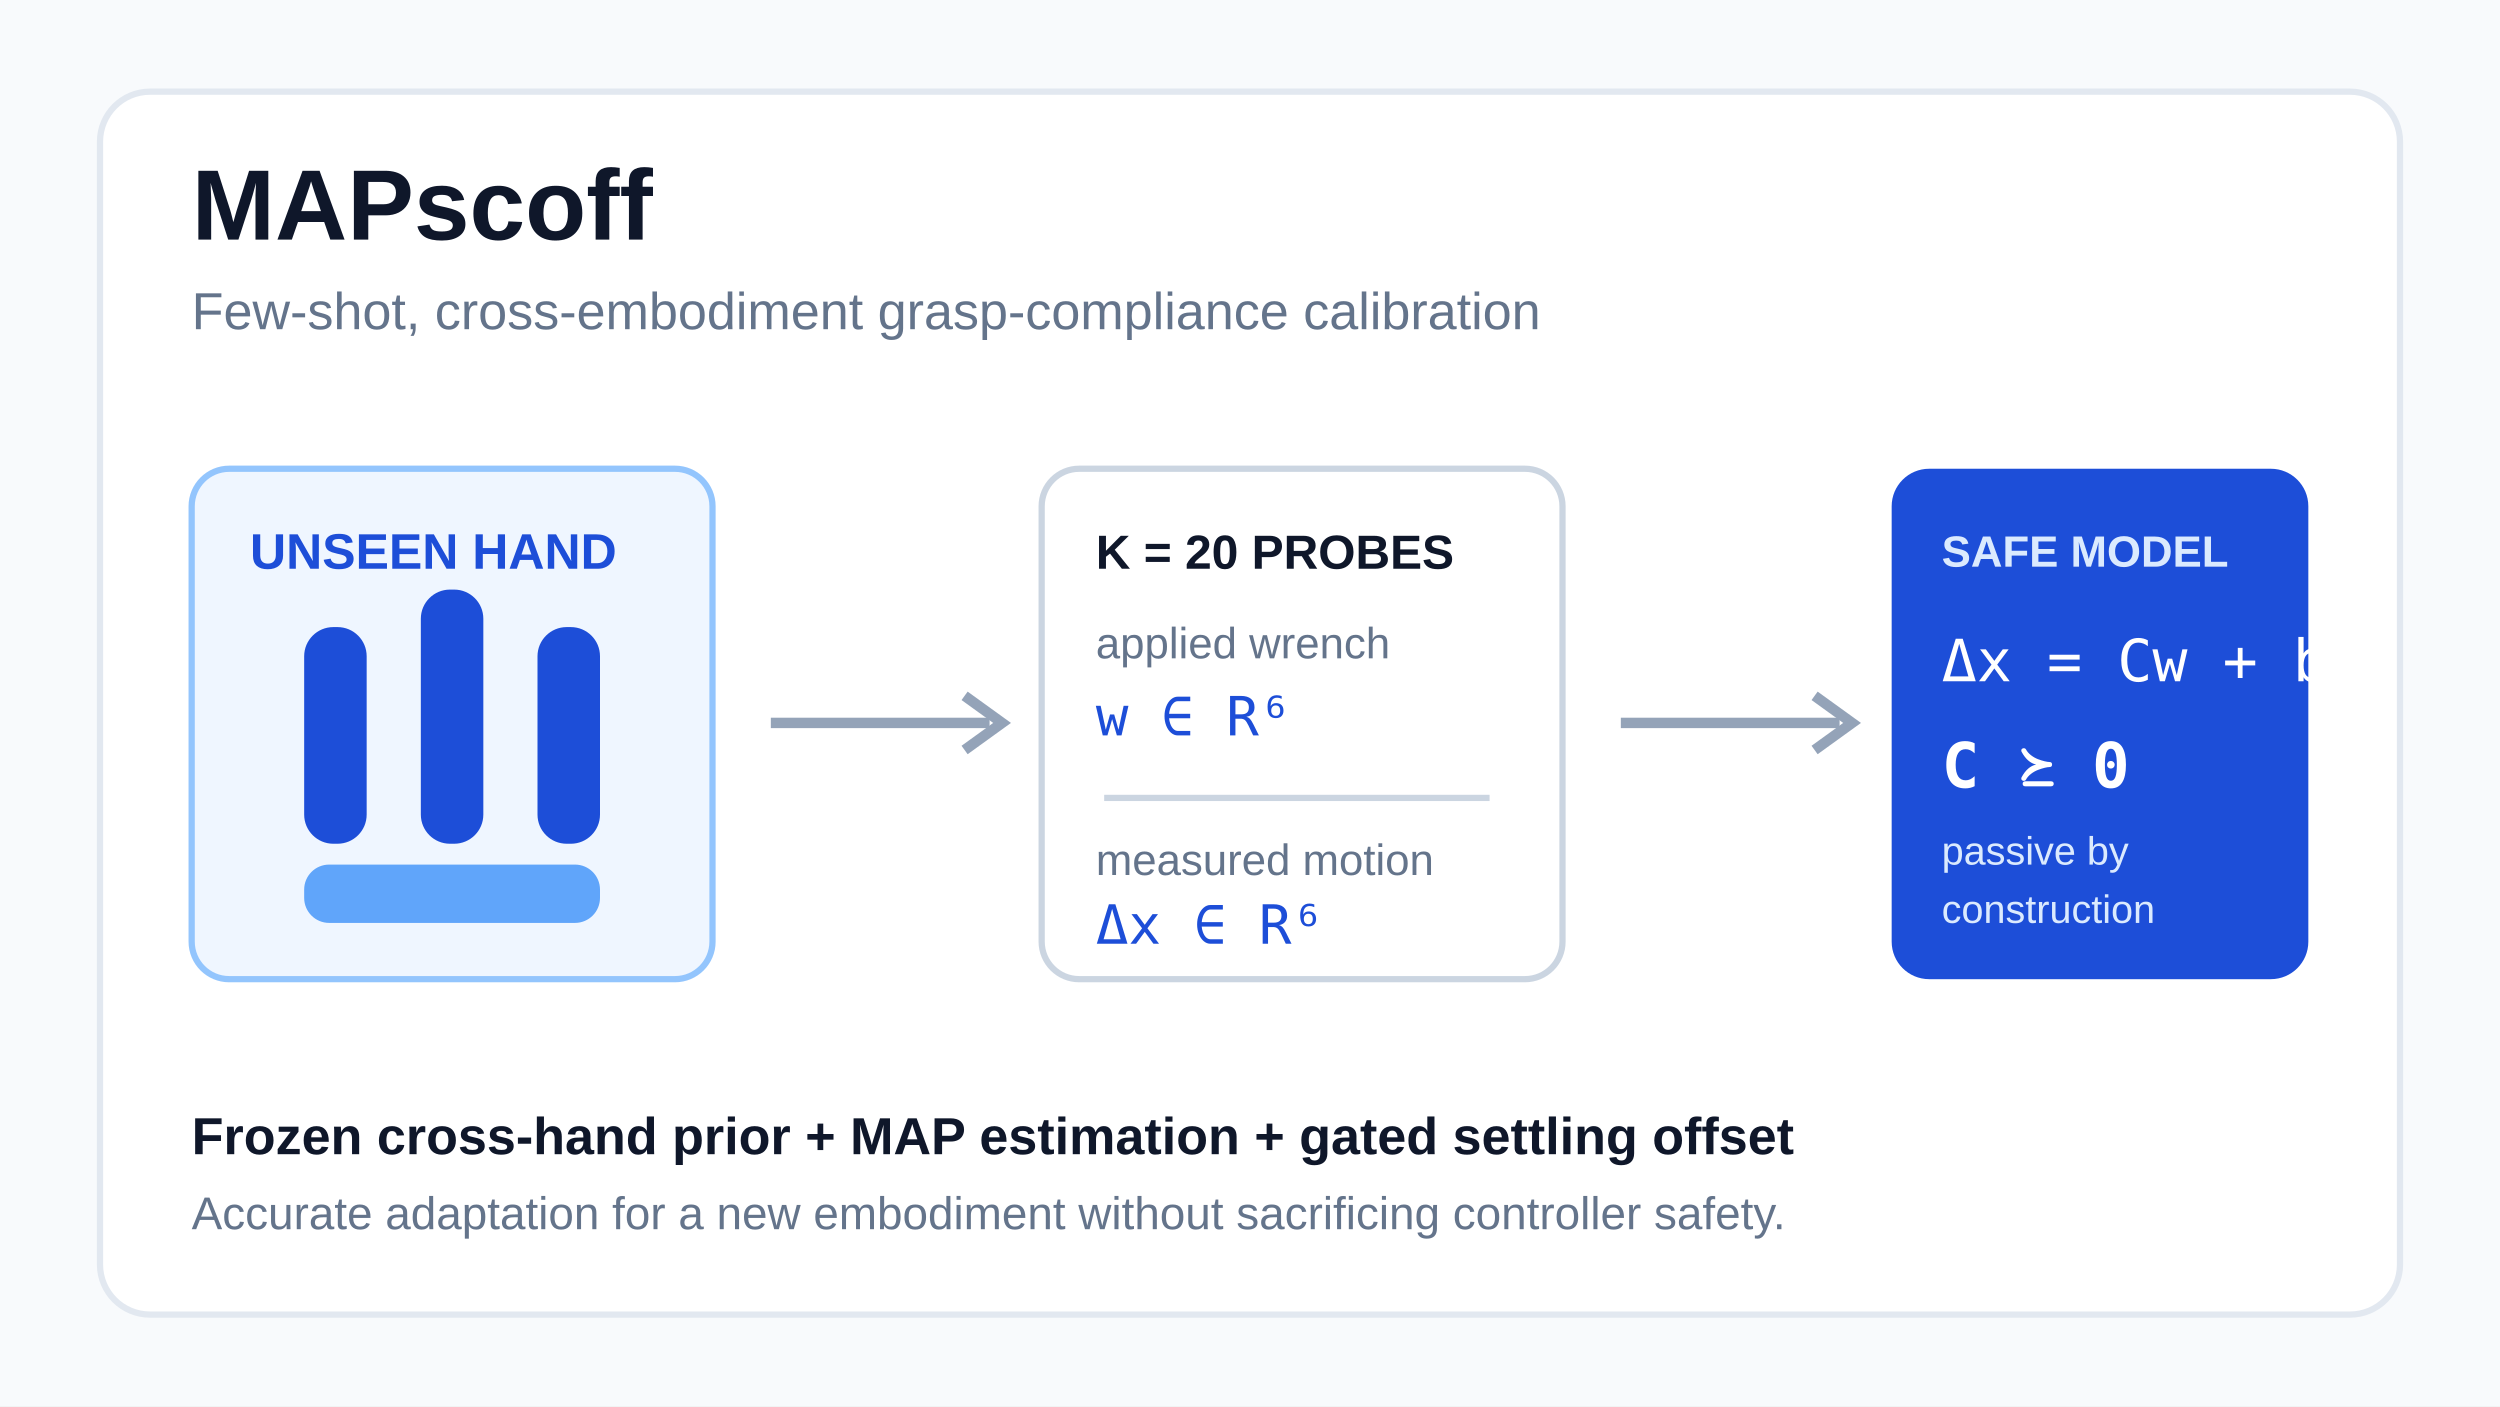
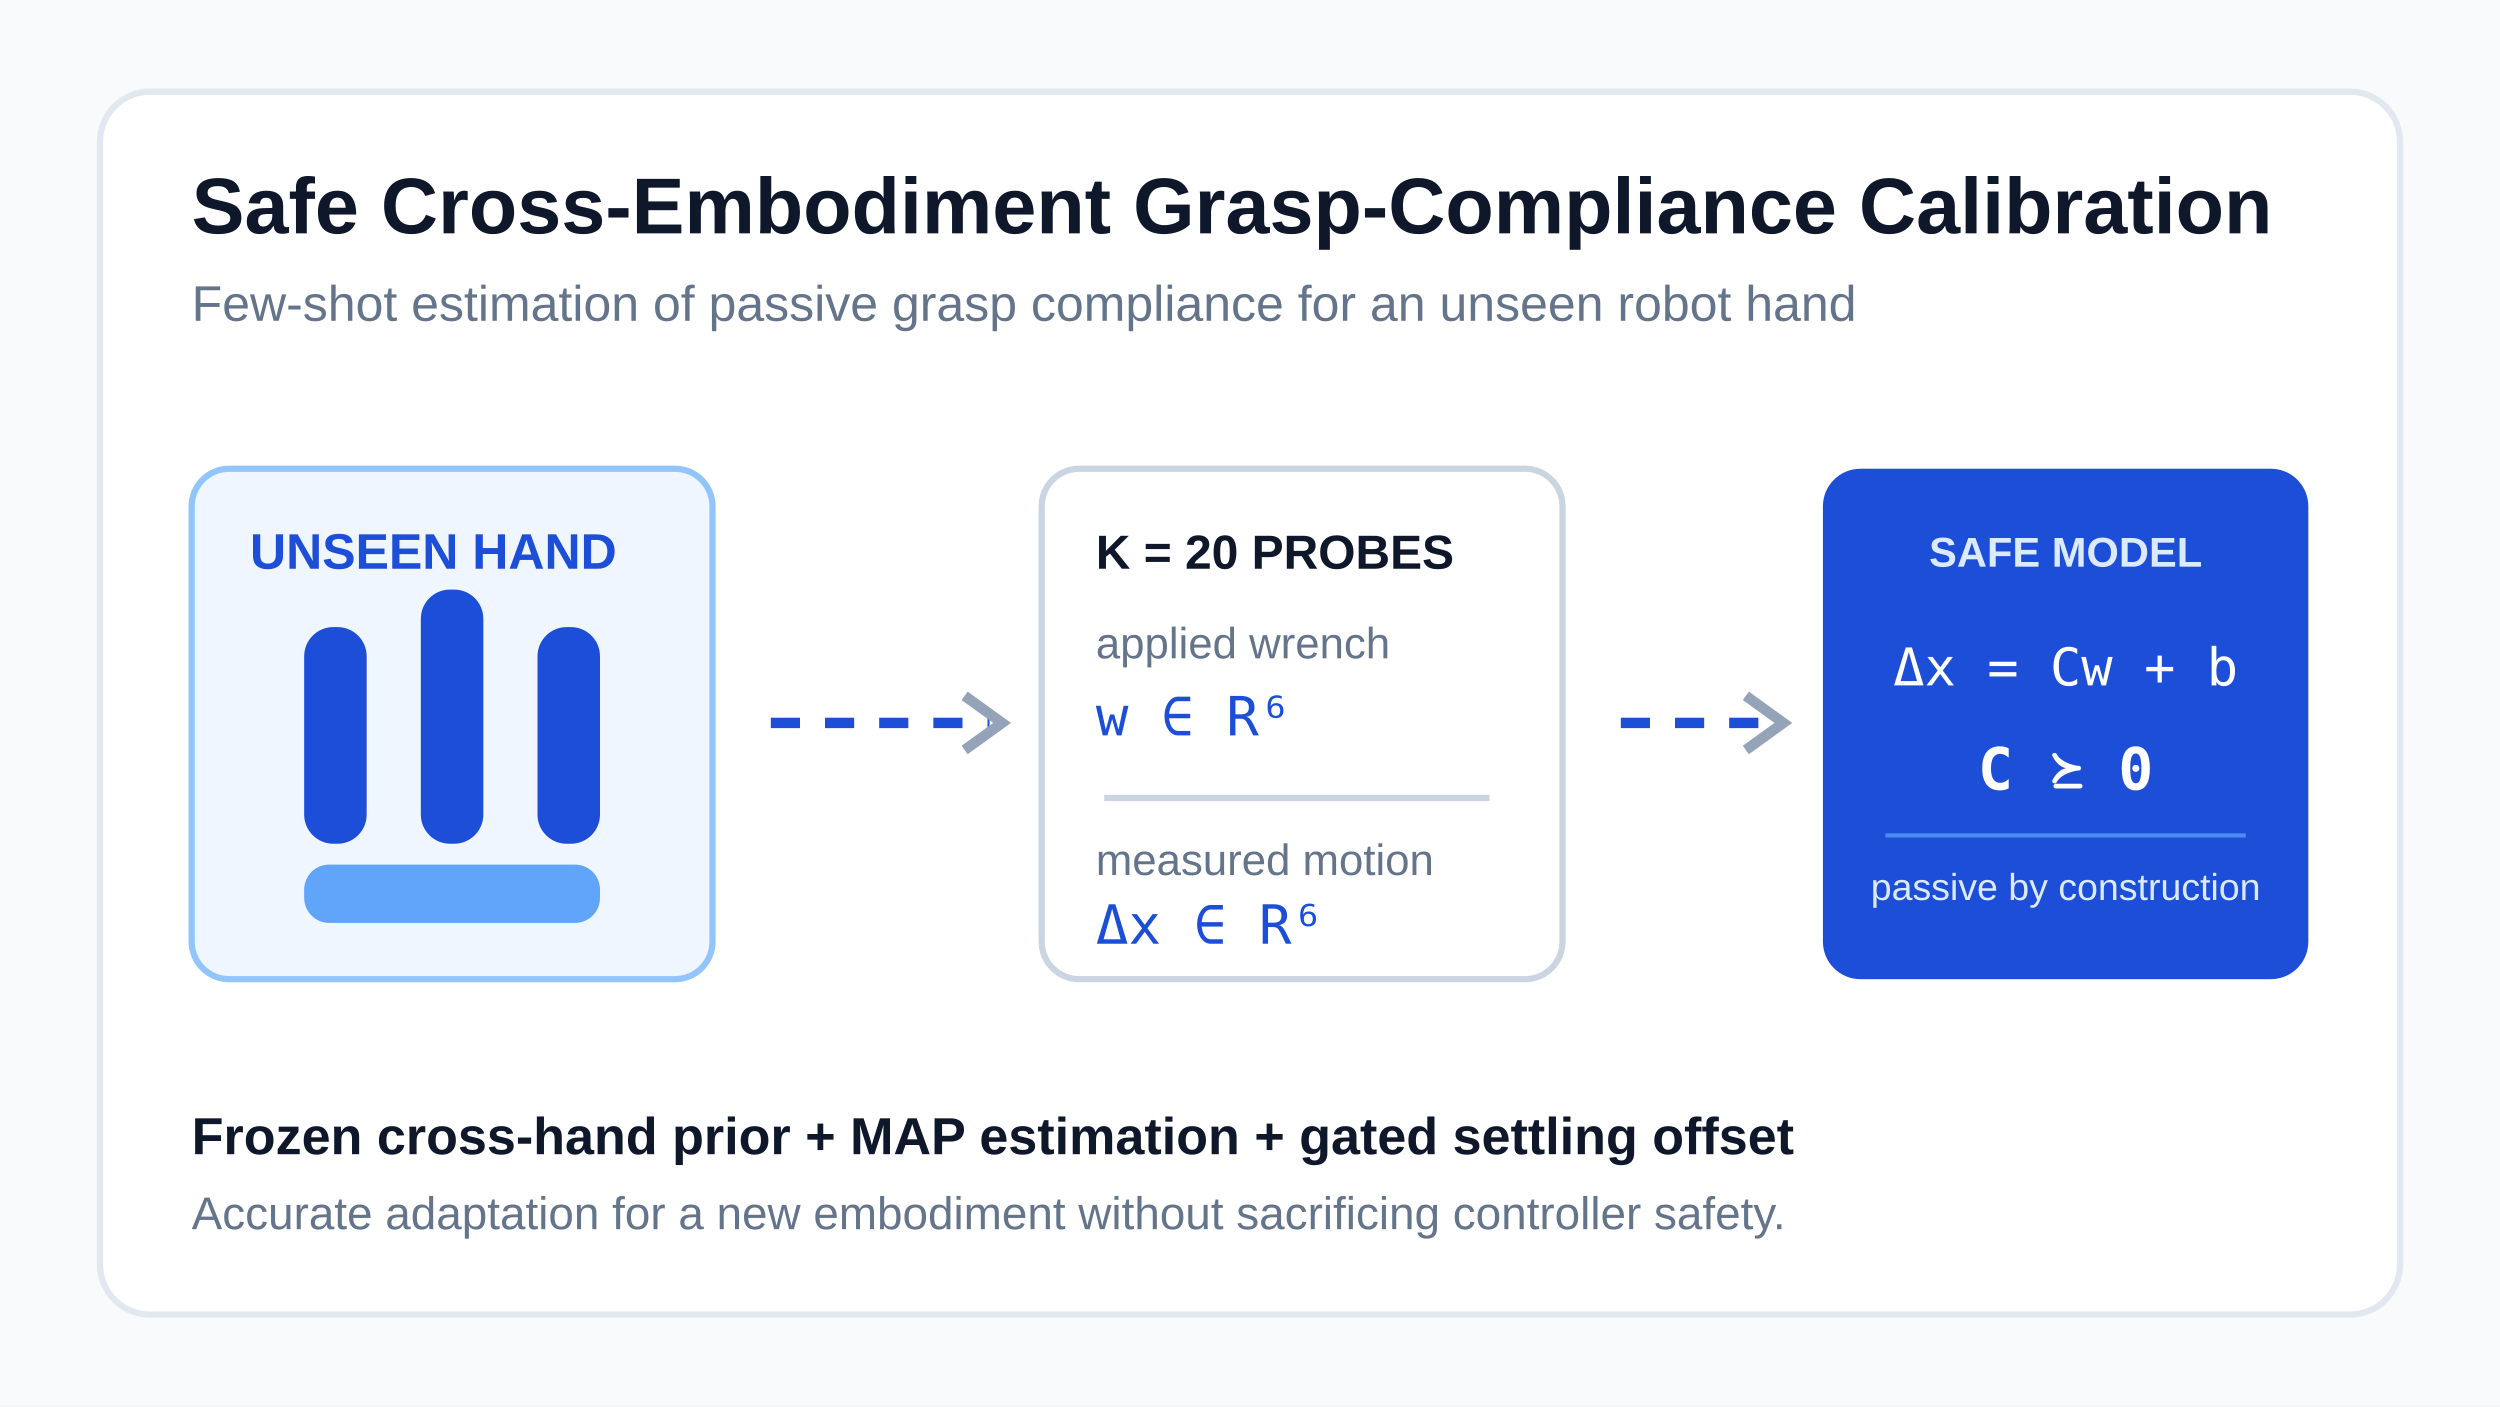
<svg xmlns="http://www.w3.org/2000/svg" viewBox="0 0 1200 675" role="img" aria-labelledby="title desc">
+   <style>
+     .flow { stroke-dasharray: 14 12; animation: flow 1.4s linear infinite; }
+     .probe { animation: pulse 1.8s ease-in-out infinite; transform-origin: 625px 347px; }
+     .safe { animation: glow 2.2s ease-in-out infinite; }
+     @keyframes flow { to { stroke-dashoffset: -26; } }
+     @keyframes pulse { 50% { transform: scale(1.025); } }
+     @keyframes glow { 50% { opacity: 0.82; } }
+     @media (prefers-reduced-motion: reduce) {
+       .flow, .probe, .safe { animation: none; }
+     }
+   </style>
  <rect width="1200" height="675" fill="#f8fafc" />
  <rect x="48" y="44" width="1104" height="587" rx="24" fill="#fff" stroke="#e2e8f0" stroke-width="3" />
-   <text x="92" y="115" fill="#0f172a" font-family="Arial, sans-serif" font-size="48" font-weight="700">MAPscoff</text>
-   <text x="92" y="158" fill="#64748b" font-family="Arial, sans-serif" font-size="25">Few-shot, cross-embodiment grasp-compliance calibration</text>
+   <text x="92" y="112" fill="#0f172a" font-family="Arial, sans-serif" font-size="38" font-weight="700">Safe Cross-Embodiment Grasp-Compliance Calibration</text>
+   <text x="92" y="154" fill="#64748b" font-family="Arial, sans-serif" font-size="24">Few-shot estimation of passive grasp compliance for an unseen robot hand</text>
  <g transform="translate(92 225)">
    <rect width="250" height="245" rx="18" fill="#eff6ff" stroke="#93c5fd" stroke-width="3" />
    <text x="28" y="48" fill="#1d4ed8" font-family="Arial, sans-serif" font-size="24" font-weight="700">UNSEEN HAND</text>
    <rect x="54" y="76" width="30" height="104" rx="14" fill="#1d4ed8" />
    <rect x="110" y="58" width="30" height="122" rx="14" fill="#1d4ed8" />
    <rect x="166" y="76" width="30" height="104" rx="14" fill="#1d4ed8" />
    <rect x="54" y="190" width="142" height="28" rx="12" fill="#60a5fa" />
  </g>
-   <path d="M370 347h105" stroke="#94a3b8" stroke-width="5" />
+   <path class="flow" d="M370 347h105" stroke="#1d4ed8" stroke-width="5" />
  <path d="m463 334 18 13-18 13" fill="none" stroke="#94a3b8" stroke-width="5" />
-   <g transform="translate(500 225)">
+   <g class="probe" transform="translate(500 225)">
    <rect width="250" height="245" rx="18" fill="#fff" stroke="#cbd5e1" stroke-width="3" />
    <text x="26" y="48" fill="#0f172a" font-family="Arial, sans-serif" font-size="23" font-weight="700">K = 20 PROBES</text>
    <text x="26" y="91" fill="#64748b" font-family="Arial, sans-serif" font-size="21">applied wrench</text>
    <text x="26" y="128" fill="#1d4ed8" font-family="monospace" font-size="26">w ∈ R⁶</text>
    <path d="M30 158h185" stroke="#cbd5e1" stroke-width="3" />
    <text x="26" y="195" fill="#64748b" font-family="Arial, sans-serif" font-size="21">measured motion</text>
    <text x="26" y="228" fill="#1d4ed8" font-family="monospace" font-size="26">Δx ∈ R⁶</text>
  </g>
-   <path d="M778 347h105" stroke="#94a3b8" stroke-width="5" />
-   <path d="m871 334 18 13-18 13" fill="none" stroke="#94a3b8" stroke-width="5" />
-   <g transform="translate(908 225)">
-     <rect width="200" height="245" rx="18" fill="#1d4ed8" />
-     <text x="24" y="47" fill="#dbeafe" font-family="Arial, sans-serif" font-size="21" font-weight="700">SAFE MODEL</text>
-     <text x="24" y="102" fill="#fff" font-family="monospace" font-size="28">Δx = Cw + b</text>
-     <text x="24" y="153" fill="#fff" font-family="monospace" font-size="30" font-weight="700">C ⪰ 0</text>
-     <text x="24" y="190" fill="#dbeafe" font-family="Arial, sans-serif" font-size="19">passive by</text>
-     <text x="24" y="218" fill="#dbeafe" font-family="Arial, sans-serif" font-size="19">construction</text>
+   <path class="flow" d="M778 347h72" stroke="#1d4ed8" stroke-width="5" />
+   <path d="m838 334 18 13-18 13" fill="none" stroke="#94a3b8" stroke-width="5" />
+   <g class="safe" transform="translate(875 225)">
+     <rect width="233" height="245" rx="18" fill="#1d4ed8" />
+     <text x="116.5" y="47" fill="#dbeafe" font-family="Arial, sans-serif" font-size="20" font-weight="700" text-anchor="middle">SAFE MODEL</text>
+     <text x="116.5" y="104" fill="#fff" font-family="monospace" font-size="25" text-anchor="middle">Δx = Cw + b</text>
+     <text x="116.5" y="154" fill="#fff" font-family="monospace" font-size="28" font-weight="700" text-anchor="middle">C ⪰ 0</text>
+     <path d="M30 176h173" stroke="#60a5fa" stroke-width="2" opacity="0.7" />
+     <text x="116.5" y="207" fill="#dbeafe" font-family="Arial, sans-serif" font-size="18" text-anchor="middle">passive by construction</text>
  </g>
  <text x="92" y="554" fill="#0f172a" font-family="Arial, sans-serif" font-size="25" font-weight="700">Frozen cross-hand prior + MAP estimation + gated settling offset</text>
  <text x="92" y="590" fill="#64748b" font-family="Arial, sans-serif" font-size="22">Accurate adaptation for a new embodiment without sacrificing controller safety.</text>
</svg>
